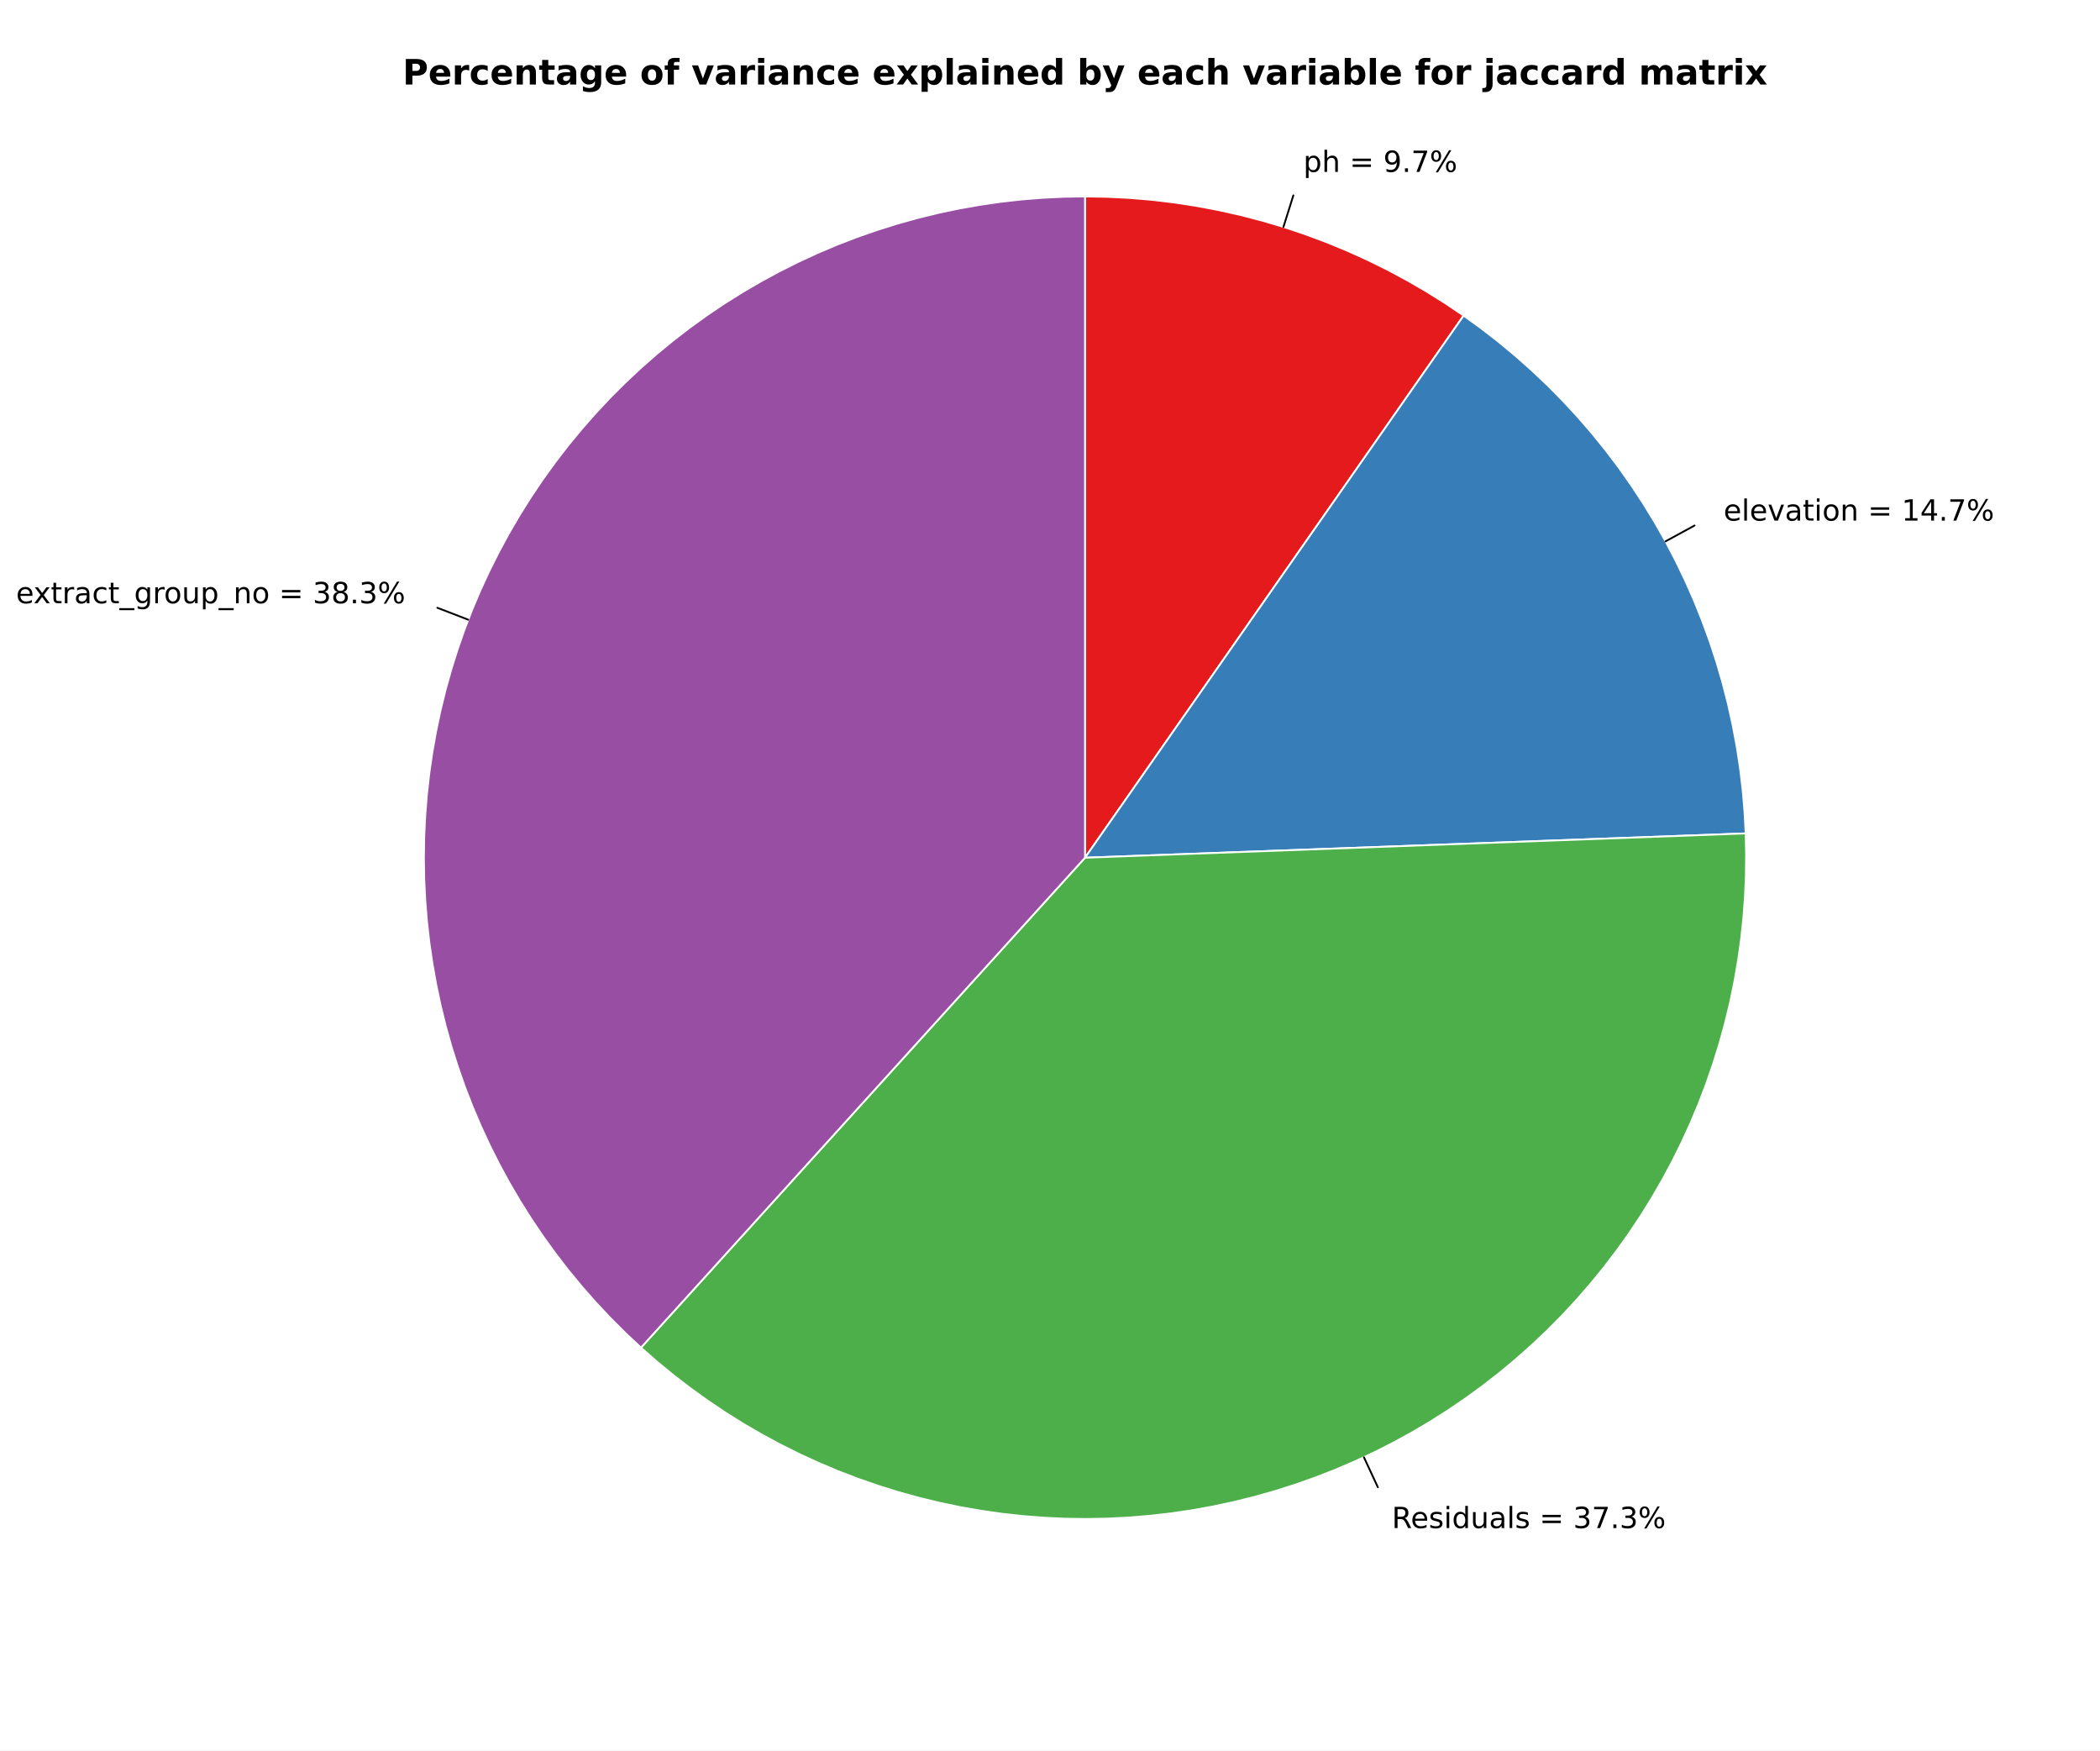
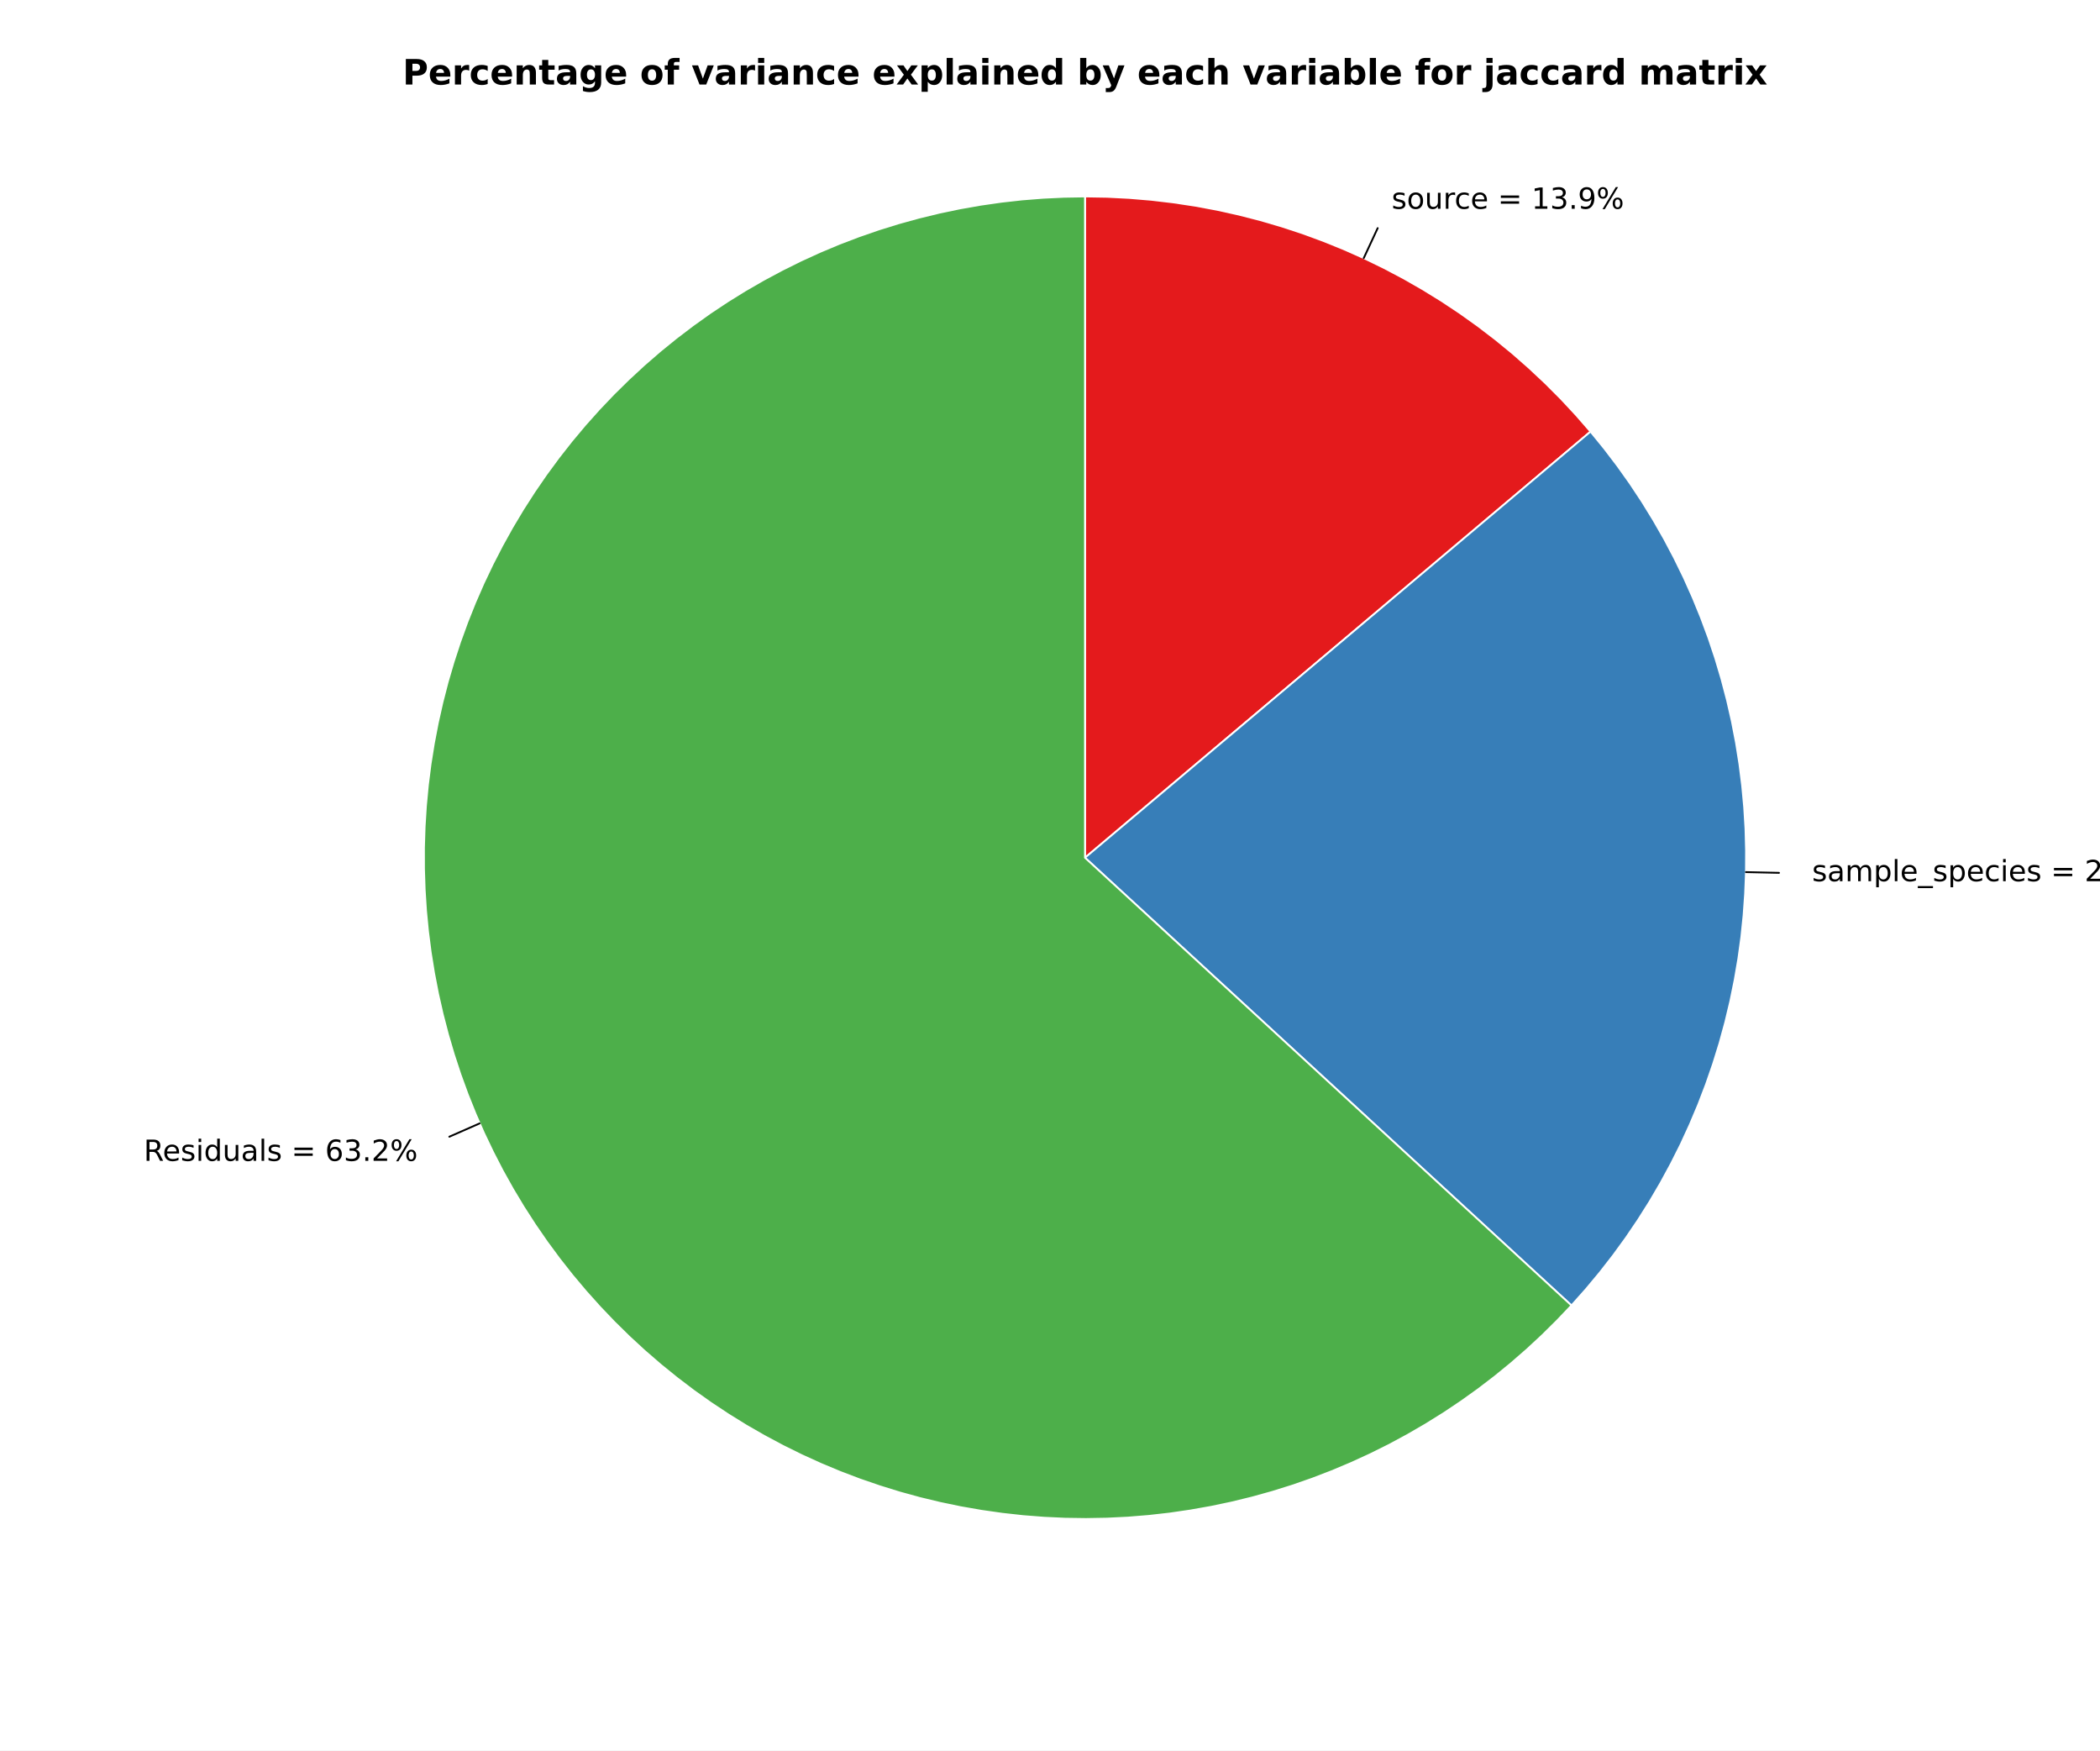
<svg xmlns="http://www.w3.org/2000/svg" viewBox="0 0 864.00 720.00">
  <defs>
    <style type="text/css">
    line, polyline, polygon, path, rect, circle {
      fill: none;
      stroke: #000000;
      stroke-linecap: round;
      stroke-linejoin: round;
      stroke-miterlimit: 10.00;
    }
  </style>
  </defs>
  <rect width="100%" height="100%" style="stroke: none; fill: #FFFFFF;" />
  <defs>
    <clipPath id="cpNTkuMDR8ODMzLjc2fDY0Ni41Nnw1OS4wNA==">
      <rect x="59.04" y="59.04" width="774.72" height="587.52" />
    </clipPath>
  </defs>
-   <polygon points="446.40,80.80 455.61,80.96 464.81,81.42 474.00,82.20 483.15,83.29 492.25,84.69 501.31,86.40 510.30,88.41 519.22,90.73 528.05,93.34 536.79,96.26 545.43,99.47 553.95,102.97 562.35,106.75 570.62,110.82 578.75,115.17 586.72,119.79 594.53,124.67 602.17,129.82 446.40,352.80 " style="stroke-width: 0.75; stroke: #FFFFFF; fill: #E41A1C;" clip-path="url(#cpNTkuMDR8ODMzLjc2fDY0Ni41Nnw1OS4wNA==)" />
-   <polyline points="528.05,93.34 532.13,80.37 " style="stroke-width: 0.75;" clip-path="url(#cpNTkuMDR8ODMzLjc2fDY0Ni41Nnw1OS4wNA==)" />
+   <polygon points="446.40,80.80 455.51,80.95 464.60,81.41 473.68,82.17 482.72,83.24 491.72,84.60 500.68,86.27 509.57,88.24 518.39,90.50 527.13,93.06 535.78,95.90 544.33,99.04 552.77,102.46 561.09,106.16 569.28,110.14 577.34,114.39 585.24,118.91 593.00,123.69 600.58,128.72 608.00,134.01 615.23,139.54 622.28,145.31 629.12,151.32 635.77,157.55 642.20,163.99 648.41,170.66 654.39,177.52 446.40,352.80 " style="stroke-width: 0.75; stroke: #FFFFFF; fill: #E41A1C;" clip-path="url(#cpNTkuMDR8ODMzLjc2fDY0Ni41Nnw1OS4wNA==)" />
+   <polyline points="561.09,106.16 566.82,93.83 " style="stroke-width: 0.75;" clip-path="url(#cpNTkuMDR8ODMzLjc2fDY0Ni41Nnw1OS4wNA==)" />
  <defs>
    <clipPath id="cpMC4wMHw4NjQuMDB8NzIwLjAwfDAuMDA=">
      <rect x="0.00" y="0.00" width="864.00" height="720.00" />
    </clipPath>
  </defs>
  <g clip-path="url(#cpMC4wMHw4NjQuMDB8NzIwLjAwfDAuMDA=)">
-     <text x="536.22" y="70.71" style="font-size: 12.00px; font-family: DejaVu Sans;" textLength="63.39px" lengthAdjust="spacingAndGlyphs">ph = 9.7%</text>
+     <text x="572.56" y="85.87" style="font-size: 12.00px; font-family: DejaVu Sans;" textLength="95.92px" lengthAdjust="spacingAndGlyphs">source = 13.9%</text>
  </g>
  <defs>
    <clipPath id="cpNTkuMDR8ODMzLjc2fDY0Ni41Nnw1OS4wNA==">
      <rect x="59.04" y="59.04" width="774.72" height="587.52" />
    </clipPath>
  </defs>
-   <polygon points="602.17,129.82 609.45,135.08 616.54,140.58 623.45,146.32 630.17,152.27 636.69,158.45 643.00,164.83 649.10,171.42 654.97,178.21 660.62,185.19 666.04,192.35 671.21,199.69 676.14,207.19 680.82,214.85 685.25,222.67 689.41,230.62 693.31,238.71 696.95,246.92 700.30,255.25 703.39,263.68 706.19,272.21 708.71,280.83 710.94,289.52 712.88,298.29 714.54,307.11 715.90,315.99 716.97,324.90 717.74,333.85 718.22,342.81 446.40,352.80 " style="stroke-width: 0.75; stroke: #FFFFFF; fill: #377EB8;" clip-path="url(#cpNTkuMDR8ODMzLjc2fDY0Ni41Nnw1OS4wNA==)" />
-   <polyline points="685.25,222.67 697.19,216.16 " style="stroke-width: 0.75;" clip-path="url(#cpNTkuMDR8ODMzLjc2fDY0Ni41Nnw1OS4wNA==)" />
+   <polygon points="654.39,177.52 660.03,184.44 665.44,191.54 670.62,198.81 675.55,206.25 680.23,213.85 684.67,221.60 688.84,229.49 692.76,237.51 696.41,245.66 699.79,253.92 702.90,262.29 705.73,270.75 708.28,279.31 710.55,287.94 712.54,296.64 714.24,305.41 715.65,314.22 716.77,323.08 717.60,331.96 718.14,340.87 718.38,349.80 718.34,358.72 717.99,367.64 717.36,376.55 716.44,385.43 715.22,394.27 713.71,403.07 711.92,411.81 709.84,420.49 707.48,429.10 704.83,437.63 701.91,446.06 698.71,454.40 695.24,462.62 691.51,470.73 687.50,478.71 683.24,486.55 678.73,494.25 673.96,501.80 668.95,509.19 663.70,516.40 658.21,523.45 652.50,530.30 646.56,536.97 446.40,352.80 " style="stroke-width: 0.75; stroke: #FFFFFF; fill: #377EB8;" clip-path="url(#cpNTkuMDR8ODMzLjc2fDY0Ni41Nnw1OS4wNA==)" />
+   <polyline points="718.34,358.72 731.93,359.02 " style="stroke-width: 0.75;" clip-path="url(#cpNTkuMDR8ODMzLjc2fDY0Ni41Nnw1OS4wNA==)" />
  <defs>
    <clipPath id="cpMC4wMHw4NjQuMDB8NzIwLjAwfDAuMDA=">
      <rect x="0.00" y="0.00" width="864.00" height="720.00" />
    </clipPath>
  </defs>
  <g clip-path="url(#cpMC4wMHw4NjQuMDB8NzIwLjAwfDAuMDA=)">
-     <text x="709.14" y="214.13" style="font-size: 12.00px; font-family: DejaVu Sans;" textLength="111.35px" lengthAdjust="spacingAndGlyphs">elevation = 14.7%</text>
+     <text x="745.53" y="362.46" style="font-size: 12.00px; font-family: DejaVu Sans;" textLength="150.25px" lengthAdjust="spacingAndGlyphs">sample_species = 23.0%</text>
  </g>
  <defs>
    <clipPath id="cpNTkuMDR8ODMzLjc2fDY0Ni41Nnw1OS4wNA==">
      <rect x="59.04" y="59.04" width="774.72" height="587.52" />
    </clipPath>
  </defs>
-   <polygon points="718.22,342.81 718.40,351.55 718.30,360.28 717.92,369.00 717.26,377.71 716.32,386.39 715.10,395.04 713.61,403.65 711.84,412.20 709.79,420.69 707.48,429.11 704.89,437.45 702.04,445.71 698.93,453.87 695.55,461.92 691.92,469.86 688.04,477.69 683.90,485.38 679.52,492.93 674.90,500.35 670.05,507.61 664.96,514.71 659.65,521.64 654.12,528.40 648.38,534.98 642.43,541.37 636.27,547.56 629.92,553.56 623.38,559.35 616.66,564.92 609.76,570.28 602.70,575.41 595.47,580.31 588.09,584.98 580.56,589.41 572.90,593.60 565.10,597.53 557.18,601.22 549.15,604.65 541.01,607.81 532.78,610.72 524.45,613.36 516.05,615.73 507.57,617.83 499.03,619.66 490.44,621.21 481.80,622.49 473.12,623.48 464.42,624.20 455.69,624.64 446.96,624.80 438.23,624.68 429.51,624.27 420.80,623.59 412.12,622.63 403.47,621.39 394.87,619.88 386.33,618.08 377.84,616.02 369.43,613.68 361.09,611.08 352.84,608.20 344.69,605.07 336.65,601.67 328.71,598.02 320.90,594.12 313.22,589.96 305.67,585.57 298.27,580.93 291.03,576.05 283.94,570.95 277.02,565.62 270.27,560.08 263.71,554.32 446.40,352.80 " style="stroke-width: 0.75; stroke: #FFFFFF; fill: #4DAF4A;" clip-path="url(#cpNTkuMDR8ODMzLjc2fDY0Ni41Nnw1OS4wNA==)" />
-   <polyline points="561.16,599.41 566.89,611.74 " style="stroke-width: 0.75;" clip-path="url(#cpNTkuMDR8ODMzLjc2fDY0Ni41Nnw1OS4wNA==)" />
+   <polygon points="646.56,536.97 640.61,543.23 634.47,549.30 628.14,555.17 621.62,560.84 614.93,566.30 608.07,571.54 601.04,576.56 593.86,581.36 586.53,585.92 579.06,590.25 571.46,594.35 563.73,598.19 555.88,601.79 547.92,605.14 539.86,608.24 531.70,611.08 523.46,613.66 515.14,615.97 506.75,618.02 498.31,619.80 489.80,621.31 481.26,622.56 472.68,623.53 464.07,624.23 455.45,624.65 446.81,624.80 438.18,624.68 429.55,624.28 420.94,623.61 412.36,622.66 403.81,621.44 395.30,619.96 386.85,618.20 378.45,616.18 370.13,613.89 361.88,611.33 353.71,608.52 345.64,605.45 337.67,602.12 329.82,598.55 322.07,594.72 314.46,590.65 306.97,586.35 299.63,581.80 292.43,577.03 285.39,572.03 278.52,566.81 271.81,561.37 265.27,555.72 258.92,549.87 252.76,543.82 246.80,537.58 241.03,531.15 235.47,524.54 230.13,517.76 225.00,510.81 220.10,503.70 215.42,496.44 210.98,489.04 206.77,481.50 202.81,473.82 199.09,466.03 195.62,458.12 192.40,450.11 189.44,442.00 186.74,433.80 184.30,425.51 182.12,417.16 180.21,408.74 178.57,400.26 177.20,391.73 176.10,383.17 175.27,374.57 174.72,365.95 174.44,357.32 174.43,348.69 174.70,340.06 175.24,331.44 176.05,322.84 177.14,314.28 178.50,305.75 180.13,297.27 182.03,288.84 184.19,280.48 186.62,272.20 189.31,263.99 192.26,255.87 195.46,247.86 198.92,239.94 202.63,232.14 206.58,224.47 210.77,216.92 215.20,209.51 219.87,202.24 224.76,195.13 229.88,188.17 235.21,181.38 240.76,174.76 246.52,168.32 252.47,162.07 258.63,156.01 264.97,150.15 271.49,144.49 278.19,139.05 285.06,133.82 292.09,128.80 299.28,124.02 306.62,119.46 314.10,115.15 321.71,111.07 329.44,107.23 337.30,103.64 345.26,100.30 353.33,97.22 361.49,94.39 369.73,91.83 378.06,89.53 386.45,87.49 394.90,85.72 403.40,84.22 411.95,82.99 420.53,82.03 429.14,81.35 437.77,80.94 446.40,80.80 446.40,352.80 " style="stroke-width: 0.75; stroke: #FFFFFF; fill: #4DAF4A;" clip-path="url(#cpNTkuMDR8ODMzLjc2fDY0Ni41Nnw1OS4wNA==)" />
+   <polyline points="197.32,462.09 184.87,467.56 " style="stroke-width: 0.75;" clip-path="url(#cpNTkuMDR8ODMzLjc2fDY0Ni41Nnw1OS4wNA==)" />
  <defs>
    <clipPath id="cpMC4wMHw4NjQuMDB8NzIwLjAwfDAuMDA=">
      <rect x="0.00" y="0.00" width="864.00" height="720.00" />
    </clipPath>
  </defs>
  <g clip-path="url(#cpMC4wMHw4NjQuMDB8NzIwLjAwfDAuMDA=)">
-     <text x="572.63" y="628.54" style="font-size: 12.00px; font-family: DejaVu Sans;" textLength="113.27px" lengthAdjust="spacingAndGlyphs">Residuals = 37.3%</text>
-   </g>
-   <defs>
-     <clipPath id="cpNTkuMDR8ODMzLjc2fDY0Ni41Nnw1OS4wNA==">
-       <rect x="59.04" y="59.04" width="774.72" height="587.52" />
-     </clipPath>
-   </defs>
-   <polygon points="263.71,554.32 257.34,548.35 251.17,542.19 245.20,535.83 239.43,529.29 233.88,522.56 228.55,515.66 223.44,508.59 218.56,501.36 213.91,493.98 209.50,486.45 205.34,478.79 201.42,471.00 197.76,463.08 194.35,455.05 191.20,446.92 188.32,438.69 185.69,430.37 183.34,421.97 181.26,413.50 179.45,404.97 177.91,396.38 176.65,387.75 175.67,379.08 174.97,370.39 174.54,361.68 174.40,352.96 174.53,344.23 174.95,335.52 175.64,326.83 176.61,318.16 177.86,309.53 179.39,300.94 181.19,292.40 183.26,283.93 185.61,275.53 188.22,267.21 191.10,258.97 194.23,250.84 197.63,242.80 201.29,234.88 205.20,227.09 209.35,219.42 213.75,211.88 218.39,204.50 223.26,197.26 228.36,190.19 233.69,183.28 239.23,176.55 244.99,170.00 250.95,163.63 257.12,157.46 263.48,151.49 270.03,145.73 276.76,140.18 283.66,134.85 290.73,129.75 297.97,124.87 305.35,120.23 312.88,115.83 320.55,111.67 328.34,107.76 336.26,104.10 344.29,100.69 352.43,97.55 360.66,94.67 368.98,92.05 377.38,89.70 385.85,87.62 394.39,85.82 402.97,84.29 411.60,83.03 420.27,82.06 428.97,81.36 437.68,80.94 446.40,80.80 446.40,352.80 " style="stroke-width: 0.75; stroke: #FFFFFF; fill: #984EA3;" clip-path="url(#cpNTkuMDR8ODMzLjc2fDY0Ni41Nnw1OS4wNA==)" />
-   <polyline points="192.63,254.89 179.94,250.00 " style="stroke-width: 0.75;" clip-path="url(#cpNTkuMDR8ODMzLjc2fDY0Ni41Nnw1OS4wNA==)" />
-   <defs>
-     <clipPath id="cpMC4wMHw4NjQuMDB8NzIwLjAwfDAuMDA=">
-       <rect x="0.00" y="0.00" width="864.00" height="720.00" />
-     </clipPath>
-   </defs>
-   <g clip-path="url(#cpMC4wMHw4NjQuMDB8NzIwLjAwfDAuMDA=)">
-     <text x="6.61" y="248.14" style="font-size: 12.00px; font-family: DejaVu Sans;" textLength="160.65px" lengthAdjust="spacingAndGlyphs">extract_group_no = 38.3%</text>
+     <text x="59.14" y="477.49" style="font-size: 12.00px; font-family: DejaVu Sans;" textLength="113.27px" lengthAdjust="spacingAndGlyphs">Residuals = 63.2%</text>
  </g>
  <g clip-path="url(#cpMC4wMHw4NjQuMDB8NzIwLjAwfDAuMDA=)">
    <text x="165.65" y="34.77" style="font-size: 14.40px; font-weight: bold; font-family: DejaVu Sans;" textLength="561.49px" lengthAdjust="spacingAndGlyphs">Percentage of variance explained by each variable for jaccard matrix</text>
  </g>
</svg>
